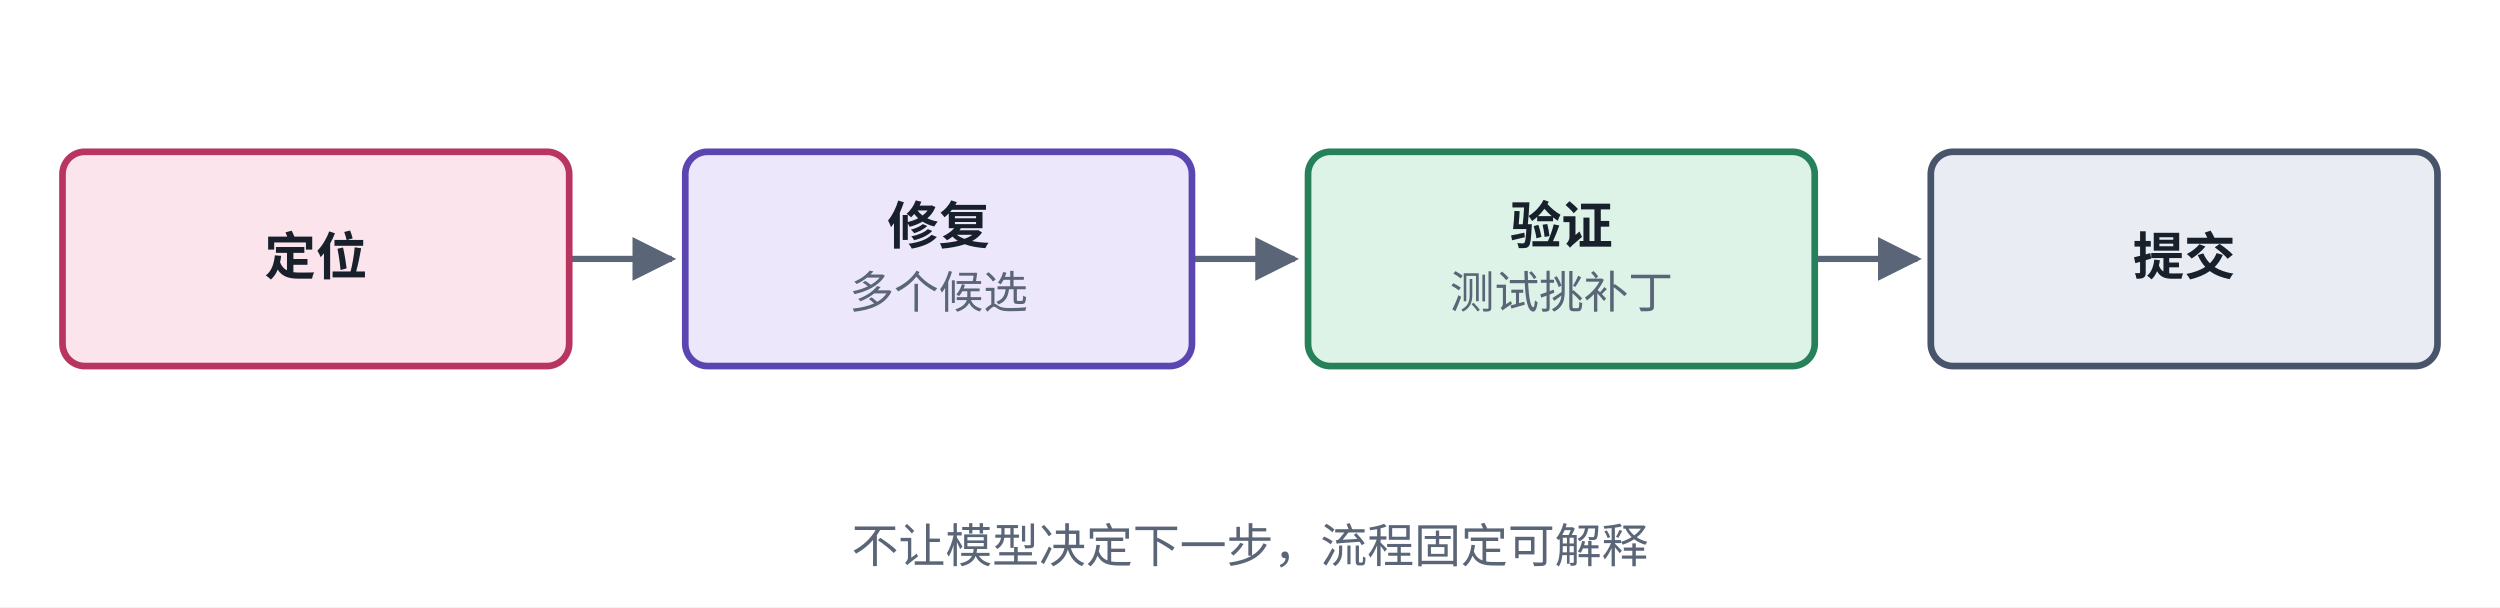
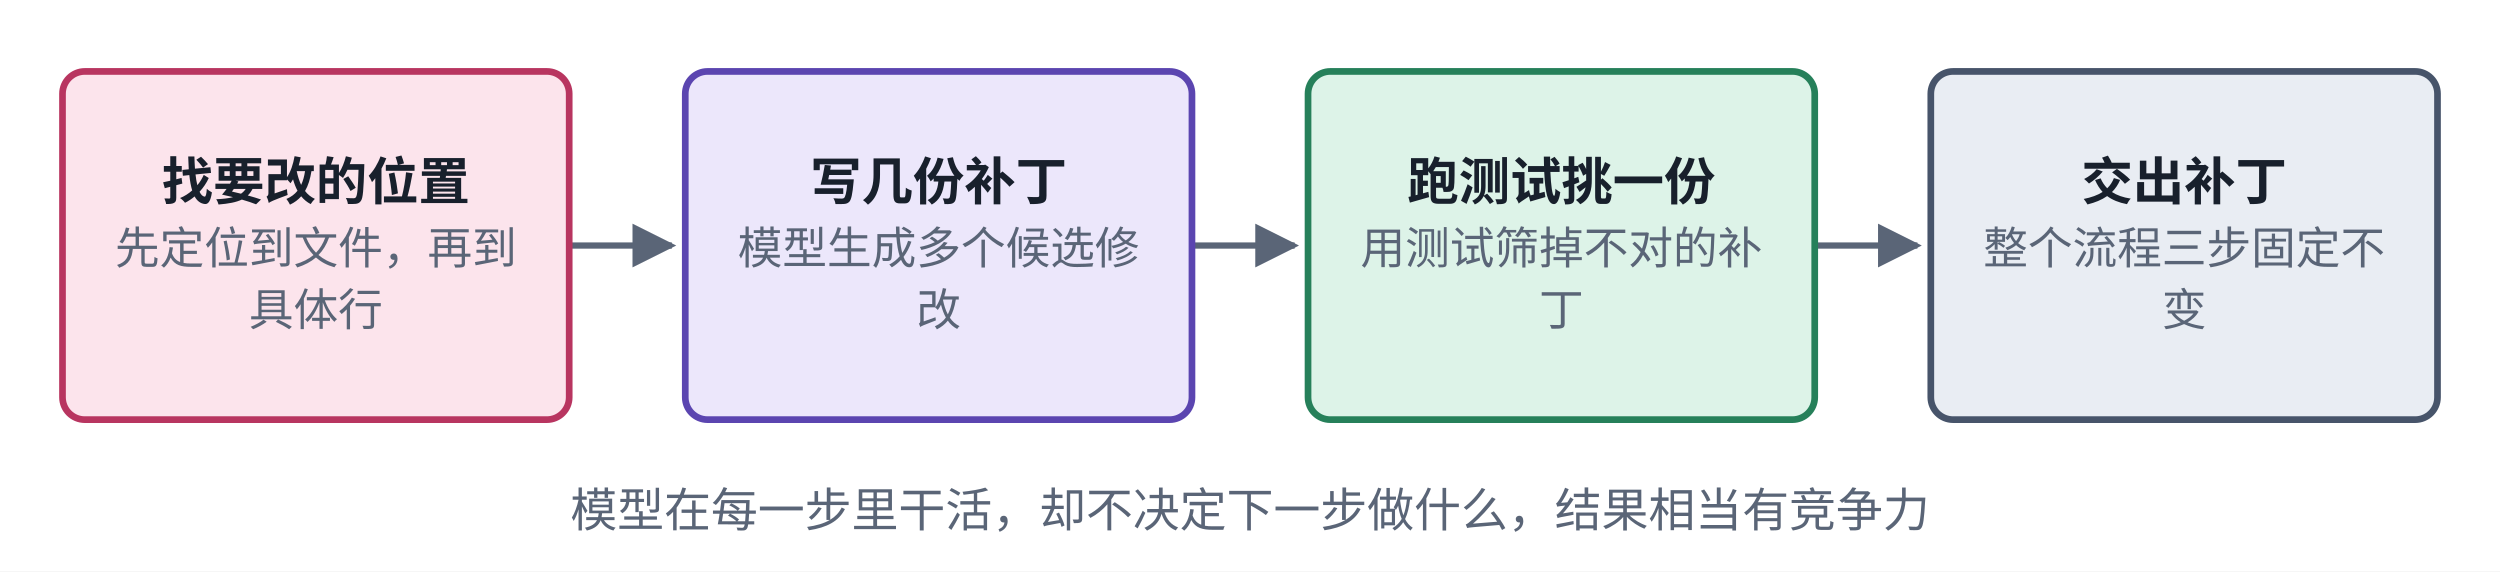
- <svg xmlns="http://www.w3.org/2000/svg" viewBox="0 0 560 136" width="560" height="136" role="img" aria-label="Agentless 结构">
+ <svg xmlns="http://www.w3.org/2000/svg" viewBox="0 0 560 128" width="560" height="128" role="img" aria-label="Agentless 结构">
  <defs>
    <marker id="ah-cardi3" viewBox="0 0 10 10" refX="9" refY="5" markerWidth="7" markerHeight="7" orient="auto-start-reverse">
      <path d="M0,0 L10,5 L0,10 z" fill="#5A6577" />
    </marker>
  </defs>
-   <rect x="0" y="0" width="560" height="136" fill="#ffffff" />
-   <path d="M127.5,58 L150.5,58" fill="none" stroke="#5A6577" stroke-width="1.4" marker-end="url(#ah-cardi3)" />
-   <path d="M267,58 L290,58" fill="none" stroke="#5A6577" stroke-width="1.4" marker-end="url(#ah-cardi3)" />
-   <path d="M406.5,58 L429.5,58" fill="none" stroke="#5A6577" stroke-width="1.4" marker-end="url(#ah-cardi3)" />
-   <rect x="14" y="34" width="113.5" height="48" rx="5" fill="#FCE4EC" stroke="#B83560" stroke-width="1.5" />
-   <rect x="153.5" y="34" width="113.5" height="48" rx="5" fill="#ECE7FB" stroke="#5B45B0" stroke-width="1.5" />
-   <rect x="293" y="34" width="113.5" height="48" rx="5" fill="#DDF3E8" stroke="#26805A" stroke-width="1.5" />
-   <rect x="432.5" y="34" width="113.5" height="48" rx="5" fill="#E9EDF3" stroke="#47546A" stroke-width="1.5" />
-   <text x="70.75" y="61.565" text-anchor="middle" font-size="11.5" font-weight="600" fill="#18202C" font-family="PingFang SC, Noto Sans CJK SC, Microsoft YaHei, sans-serif">定位</text>
-   <text x="210.25" y="54.665" text-anchor="middle" font-size="11.5" font-weight="600" fill="#18202C" font-family="PingFang SC, Noto Sans CJK SC, Microsoft YaHei, sans-serif">修复</text>
-   <text x="210.25" y="69.035" text-anchor="middle" font-size="10" font-weight="400" fill="#5A6577" font-family="PingFang SC, Noto Sans CJK SC, Microsoft YaHei, sans-serif">多个候选</text>
-   <text x="349.75" y="54.665" text-anchor="middle" font-size="11.5" font-weight="600" fill="#18202C" font-family="PingFang SC, Noto Sans CJK SC, Microsoft YaHei, sans-serif">验证</text>
-   <text x="349.75" y="69.035" text-anchor="middle" font-size="10" font-weight="400" fill="#5A6577" font-family="PingFang SC, Noto Sans CJK SC, Microsoft YaHei, sans-serif">测试挑补丁</text>
-   <text x="489.25" y="61.565" text-anchor="middle" font-size="11.5" font-weight="600" fill="#18202C" font-family="PingFang SC, Noto Sans CJK SC, Microsoft YaHei, sans-serif">提交</text>
-   <text x="280" y="126" text-anchor="middle" font-size="10.5" font-weight="500" fill="#5A6577" font-family="PingFang SC, Noto Sans CJK SC, Microsoft YaHei, sans-serif">不让模型决定下一步，流程固定可解释</text>
+   <rect x="0" y="0" width="560" height="128" fill="#ffffff" />
+   <path d="M127.5,55 L150.5,55" fill="none" stroke="#5A6577" stroke-width="1.4" marker-end="url(#ah-cardi3)" />
+   <path d="M267,55 L290,55" fill="none" stroke="#5A6577" stroke-width="1.4" marker-end="url(#ah-cardi3)" />
+   <path d="M406.5,55 L429.5,55" fill="none" stroke="#5A6577" stroke-width="1.4" marker-end="url(#ah-cardi3)" />
+   <rect x="14" y="16" width="113.5" height="78" rx="5" fill="#FCE4EC" stroke="#B83560" stroke-width="1.5" />
+   <rect x="153.5" y="16" width="113.5" height="78" rx="5" fill="#ECE7FB" stroke="#5B45B0" stroke-width="1.5" />
+   <rect x="293" y="16" width="113.5" height="78" rx="5" fill="#DDF3E8" stroke="#26805A" stroke-width="1.5" />
+   <rect x="432.5" y="16" width="113.5" height="78" rx="5" fill="#E9EDF3" stroke="#47546A" stroke-width="1.5" />
+   <text x="70.75" y="44.765" text-anchor="middle" font-size="11.5" font-weight="600" fill="#18202C" font-family="PingFang SC, Noto Sans CJK SC, Microsoft YaHei, sans-serif">找要改的位置</text>
+   <text x="70.75" y="59.135" text-anchor="middle" font-size="10" font-weight="400" fill="#5A6577" font-family="PingFang SC, Noto Sans CJK SC, Microsoft YaHei, sans-serif">先定位到文件，再到</text>
+   <text x="70.75" y="72.935" text-anchor="middle" font-size="10" font-weight="400" fill="#5A6577" font-family="PingFang SC, Noto Sans CJK SC, Microsoft YaHei, sans-serif">具体行</text>
+   <text x="210.25" y="44.765" text-anchor="middle" font-size="11.5" font-weight="600" fill="#18202C" font-family="PingFang SC, Noto Sans CJK SC, Microsoft YaHei, sans-serif">写几份补丁</text>
+   <text x="210.25" y="59.135" text-anchor="middle" font-size="10" font-weight="400" fill="#5A6577" font-family="PingFang SC, Noto Sans CJK SC, Microsoft YaHei, sans-serif">模型生成多个候选修</text>
+   <text x="210.25" y="72.935" text-anchor="middle" font-size="10" font-weight="400" fill="#5A6577" font-family="PingFang SC, Noto Sans CJK SC, Microsoft YaHei, sans-serif">改</text>
+   <text x="349.75" y="44.765" text-anchor="middle" font-size="11.5" font-weight="600" fill="#18202C" font-family="PingFang SC, Noto Sans CJK SC, Microsoft YaHei, sans-serif">跑测试挑一份</text>
+   <text x="349.75" y="59.135" text-anchor="middle" font-size="10" font-weight="400" fill="#5A6577" font-family="PingFang SC, Noto Sans CJK SC, Microsoft YaHei, sans-serif">用测试筛掉不对的补</text>
+   <text x="349.75" y="72.935" text-anchor="middle" font-size="10" font-weight="400" fill="#5A6577" font-family="PingFang SC, Noto Sans CJK SC, Microsoft YaHei, sans-serif">丁</text>
+   <text x="489.25" y="44.765" text-anchor="middle" font-size="11.5" font-weight="600" fill="#18202C" font-family="PingFang SC, Noto Sans CJK SC, Microsoft YaHei, sans-serif">交出补丁</text>
+   <text x="489.25" y="59.135" text-anchor="middle" font-size="10" font-weight="400" fill="#5A6577" font-family="PingFang SC, Noto Sans CJK SC, Microsoft YaHei, sans-serif">整个流程三步固定不</text>
+   <text x="489.25" y="72.935" text-anchor="middle" font-size="10" font-weight="400" fill="#5A6577" font-family="PingFang SC, Noto Sans CJK SC, Microsoft YaHei, sans-serif">变</text>
+   <text x="280" y="118" text-anchor="middle" font-size="10.5" font-weight="500" fill="#5A6577" font-family="PingFang SC, Noto Sans CJK SC, Microsoft YaHei, sans-serif">模型在每一步里干活，却不决定下一步做什么，结果相当有竞争力</text>
</svg>
